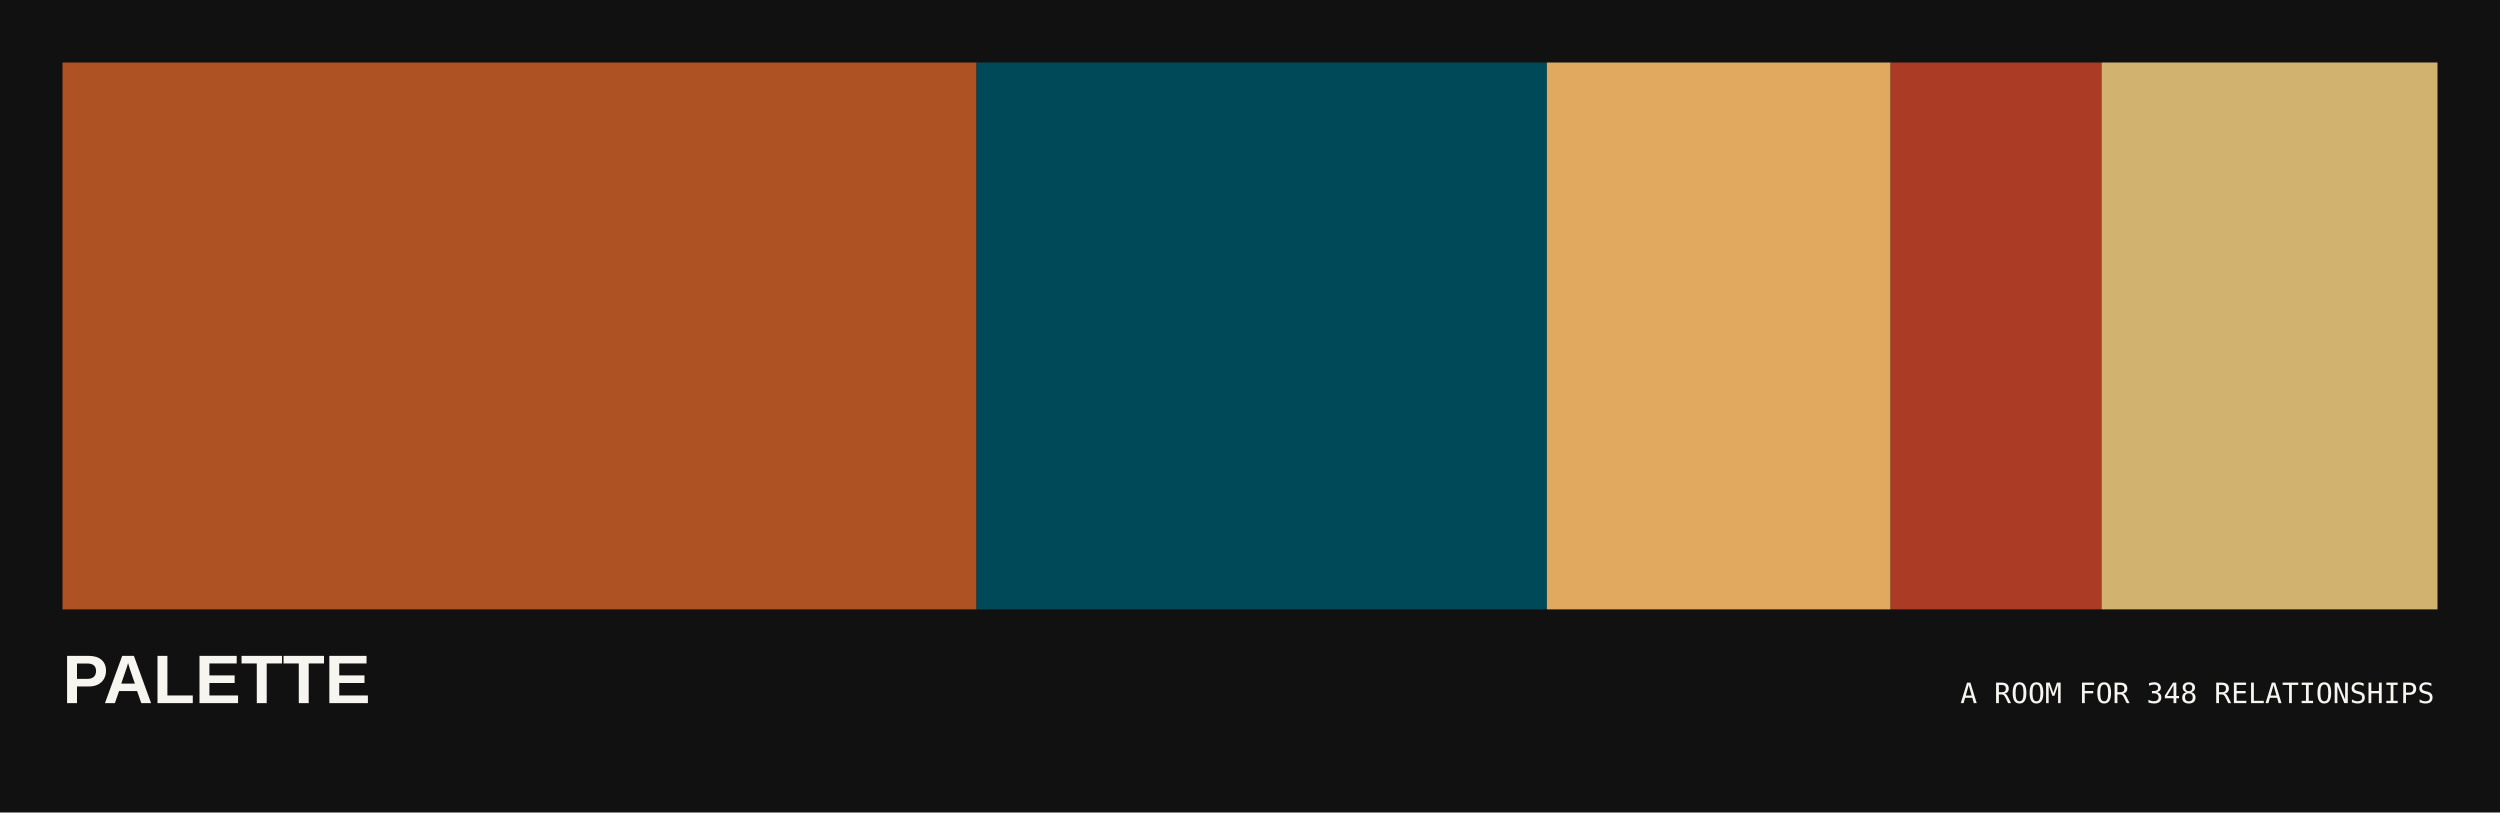
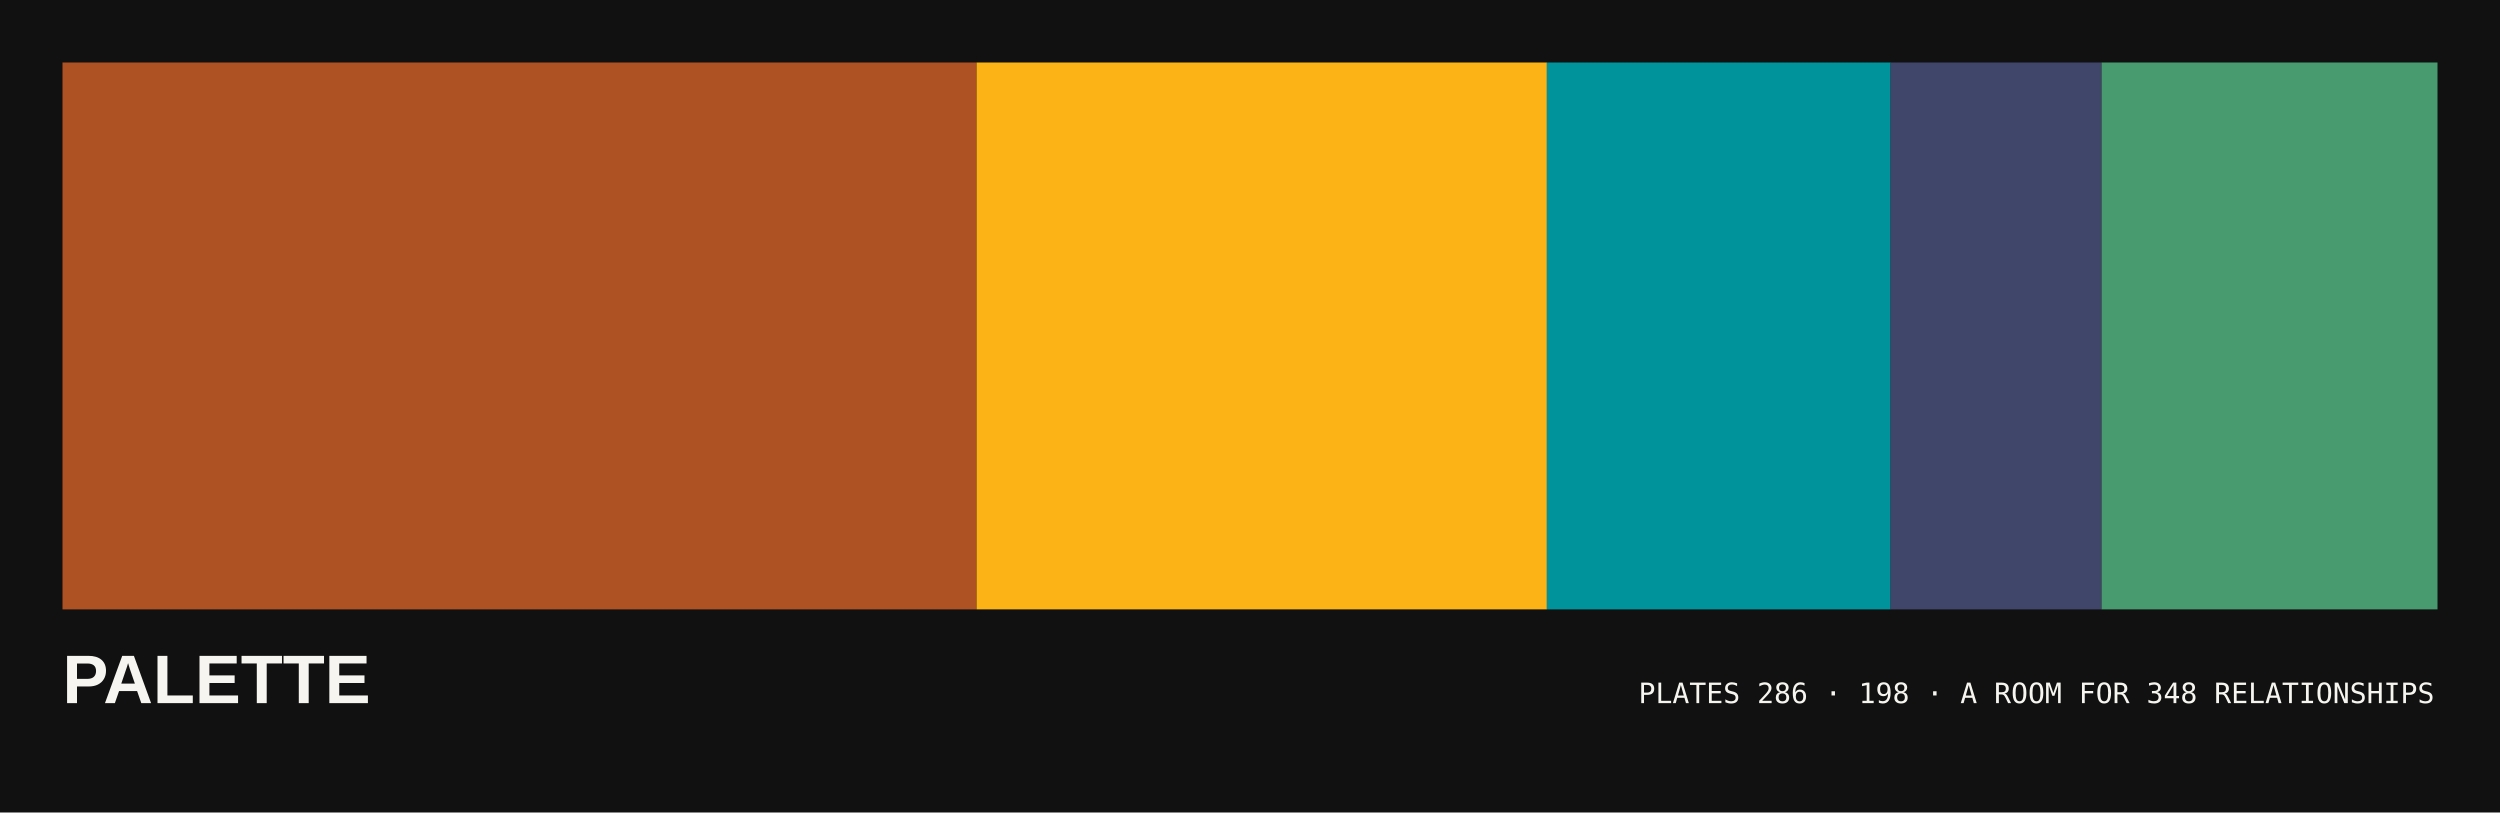
<svg xmlns="http://www.w3.org/2000/svg" viewBox="0 0 1600 520" role="img" aria-labelledby="title desc">
  <rect width="1600" height="520" fill="#111111" />
  <rect x="40" y="40" width="585" height="350" fill="#ae5224" />
-   <rect x="625" y="40" width="365" height="350" fill="#004958" />
-   <rect x="990" y="40" width="220" height="350" fill="#e1a95f" />
-   <rect x="1210" y="40" width="135" height="350" fill="#ab3b24" />
-   <rect x="1345" y="40" width="215" height="350" fill="#d1b26f" />
+   <rect x="625" y="40" width="365" height="350" fill="#fcb315" />
+   <rect x="990" y="40" width="220" height="350" fill="#00939b" />
+   <rect x="1210" y="40" width="135" height="350" fill="#40456a" />
+   <rect x="1345" y="40" width="215" height="350" fill="#489b6e" />
  <text x="40" y="450" fill="#f7f5ef" font-family="Arial, sans-serif" font-size="44" font-weight="700">PALETTE</text>
-   <text x="1558" y="450" fill="#f7f5ef" text-anchor="end" font-family="monospace" font-size="18">A ROOM FOR 348 RELATIONSHIPS</text>
+   <text x="1558" y="450" fill="#f7f5ef" text-anchor="end" font-family="monospace" font-size="18">PLATES 286 · 198 · A ROOM FOR 348 RELATIONSHIPS</text>
</svg>
